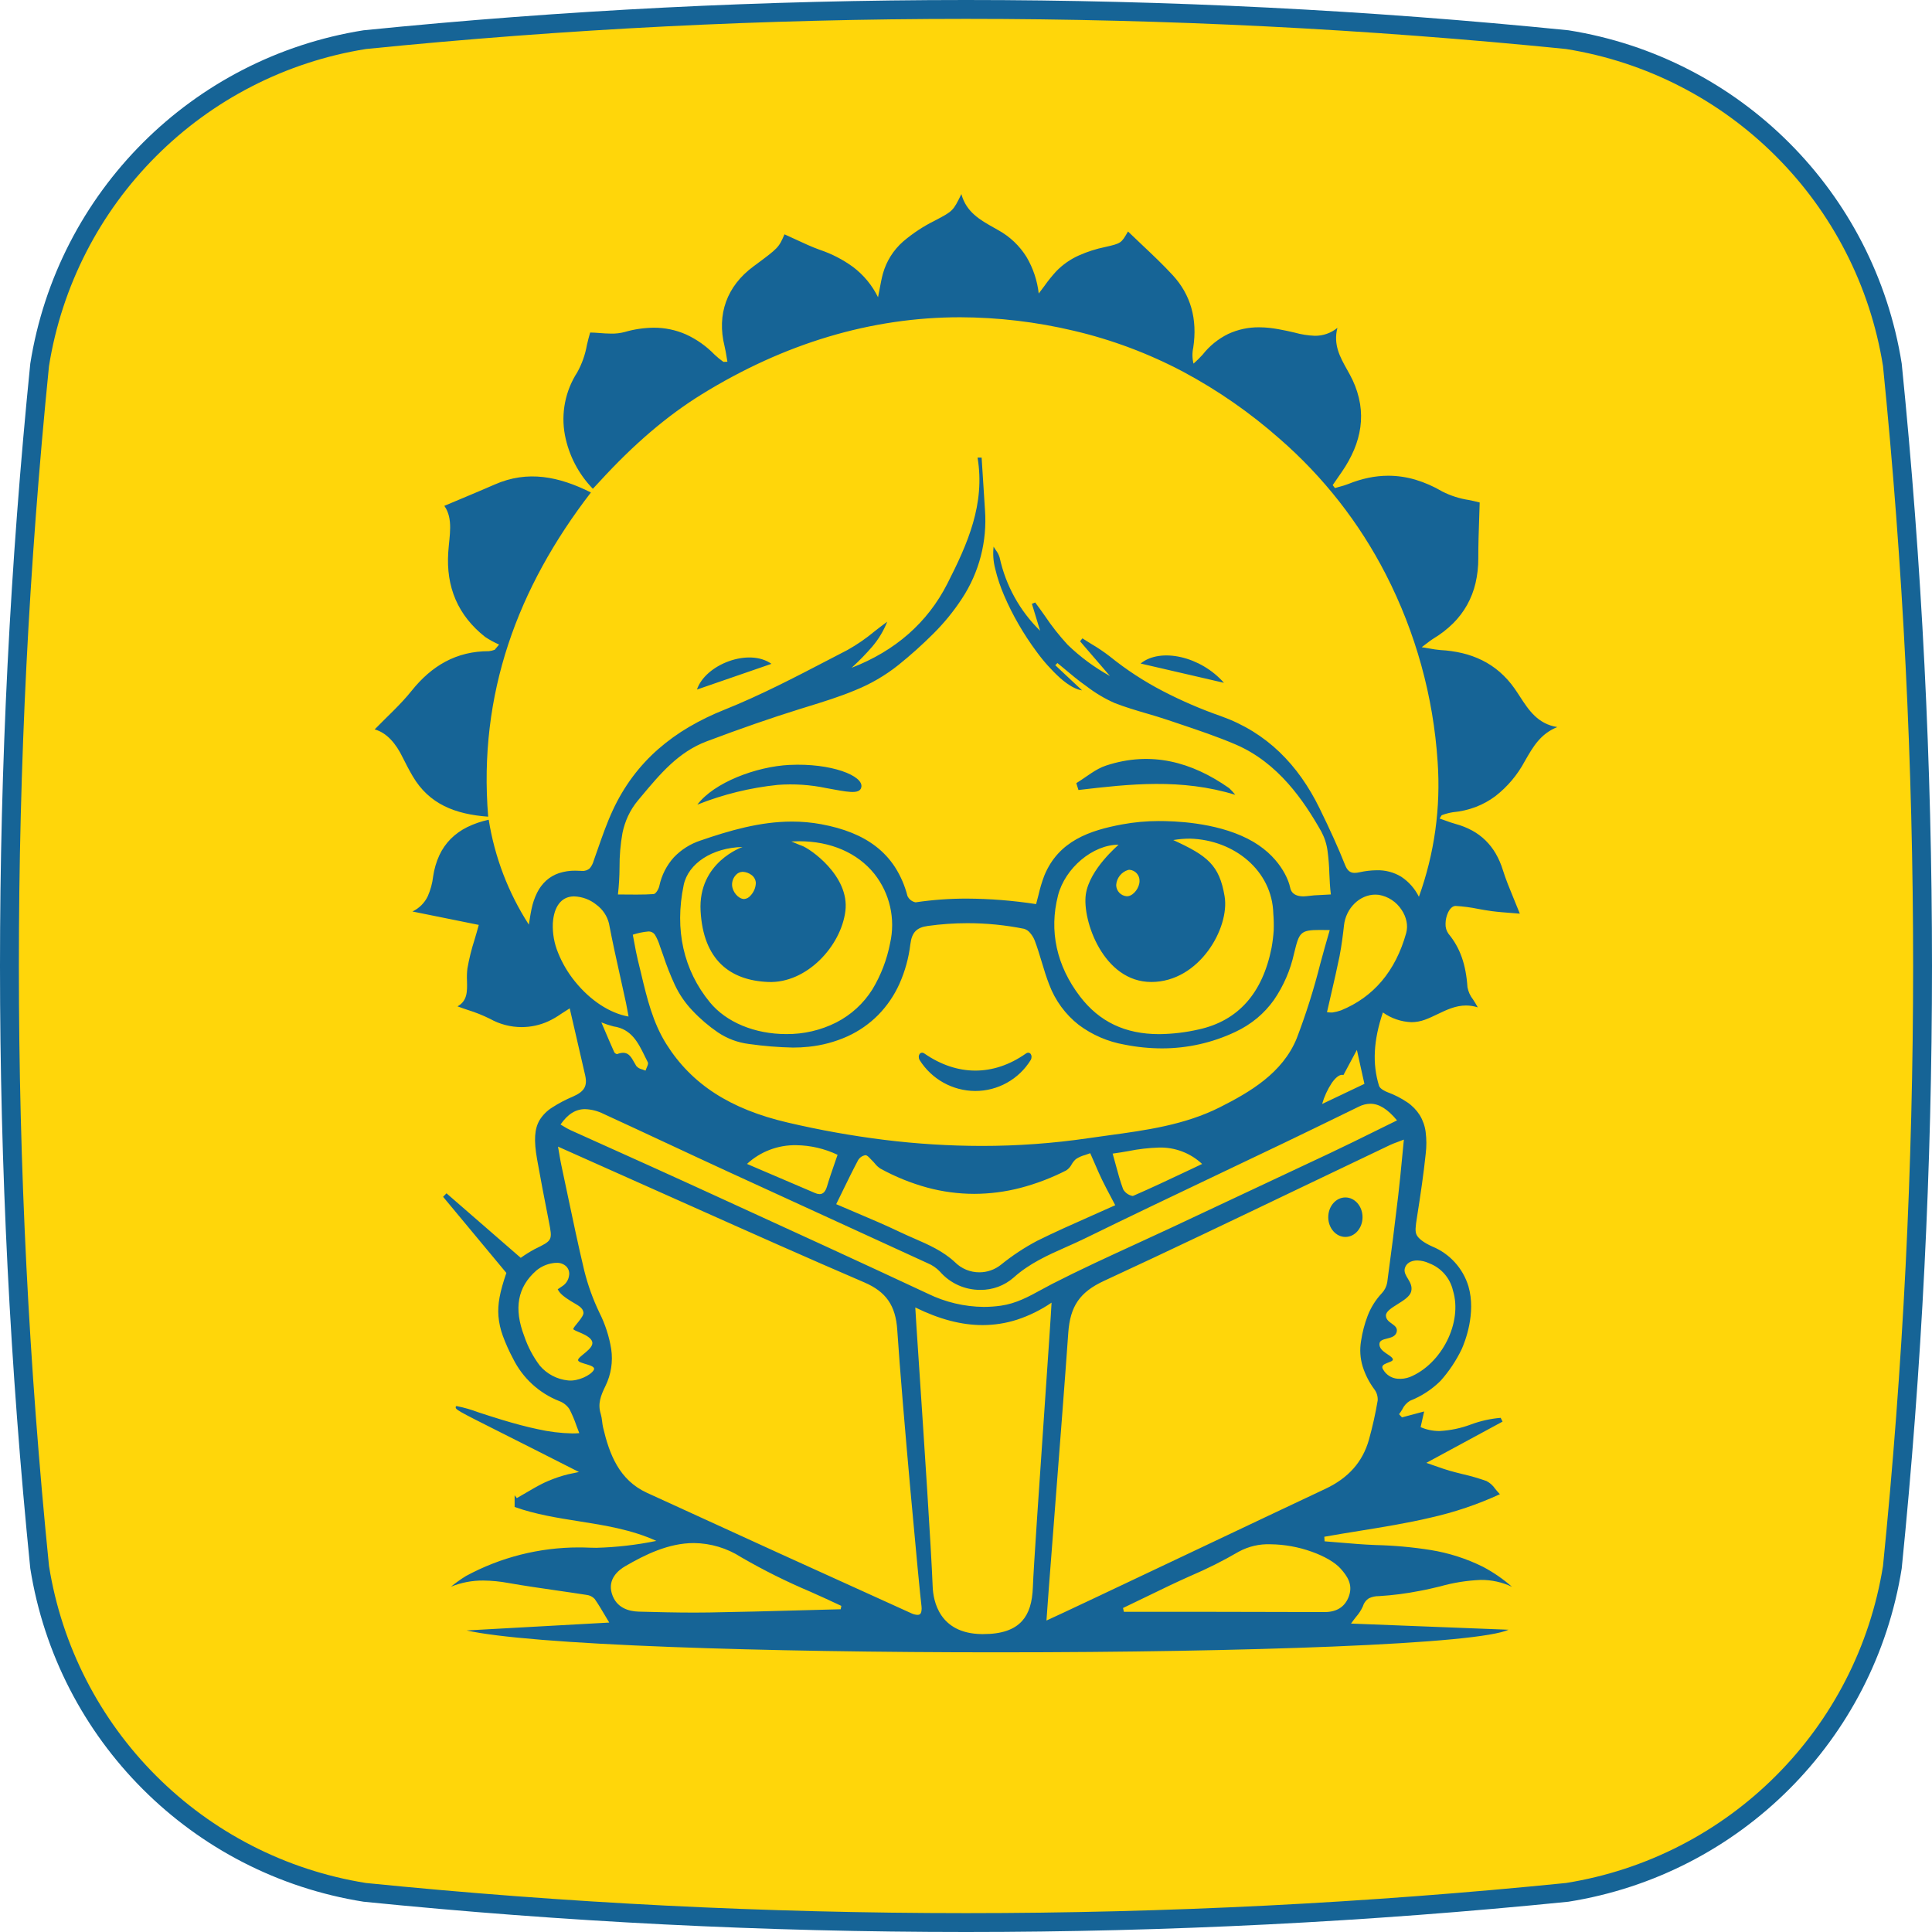
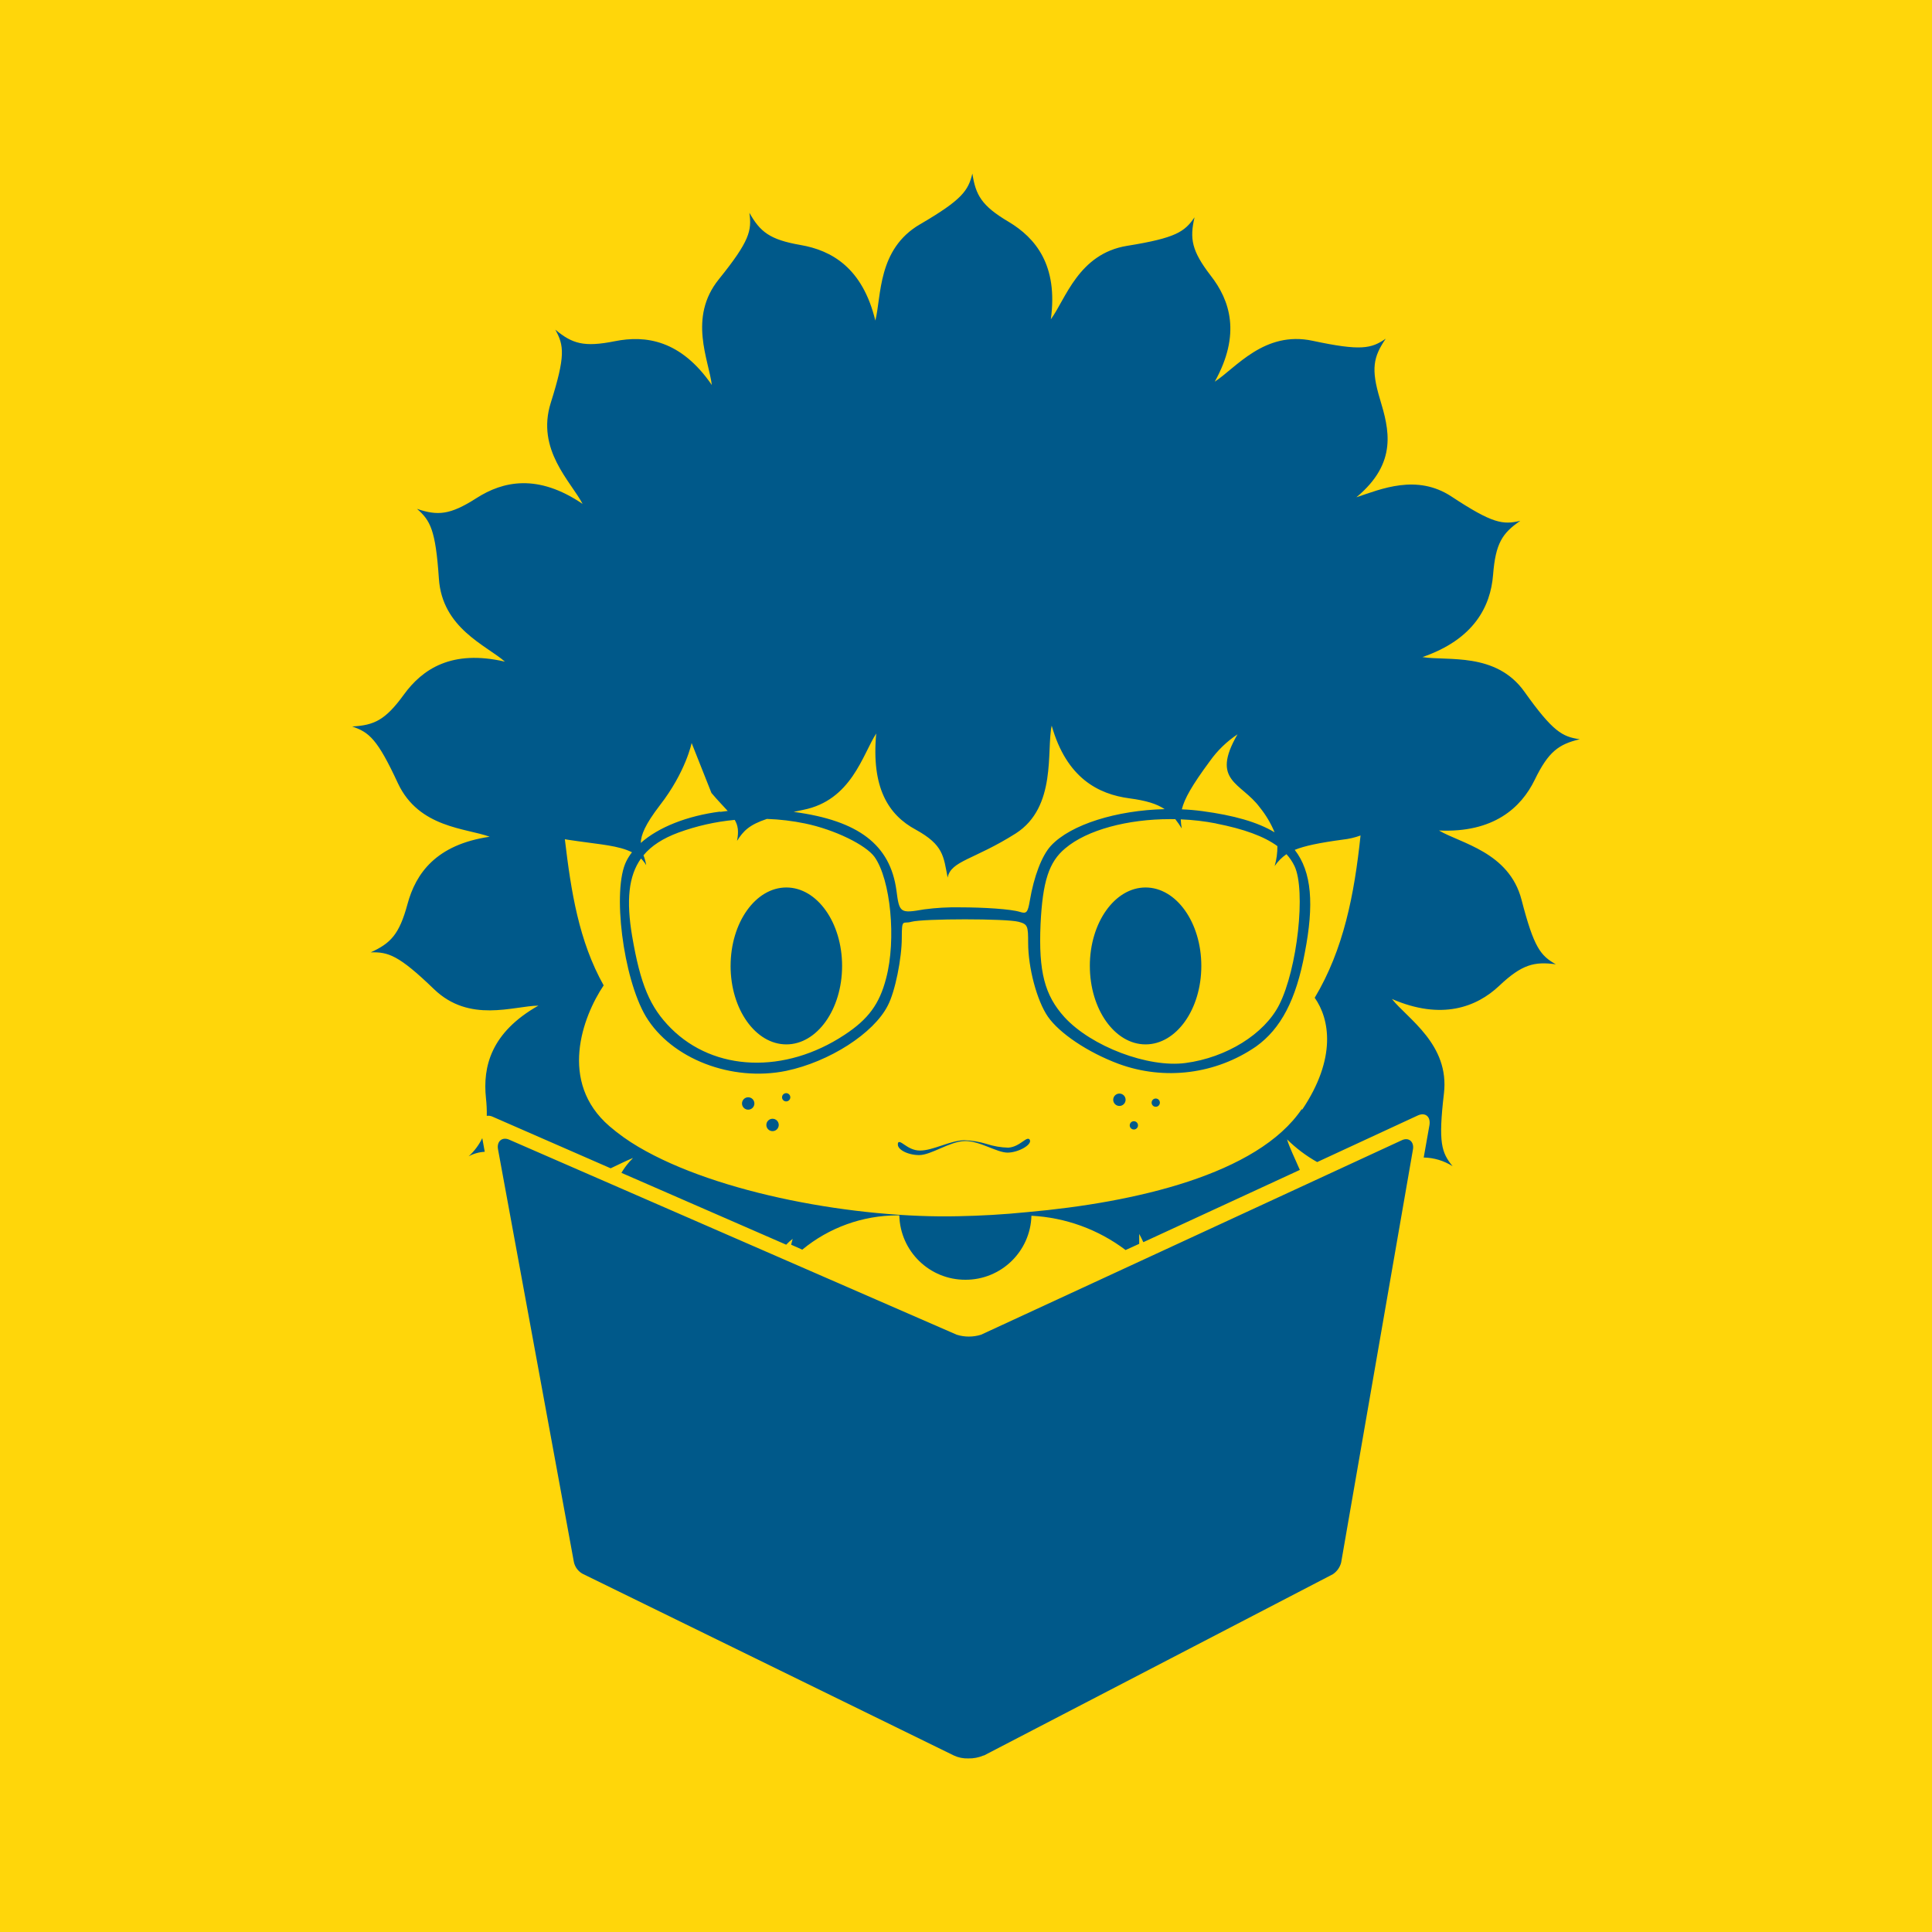
- <svg xmlns="http://www.w3.org/2000/svg" viewBox="0 0 512 512">
-   <path d="M 255.999 509.5 C 229.515 509.5 202.675 508.826 176.225 507.497 C 149.782 506.168 123.017 504.148 96.673 501.494 C 85.781 499.758 75.303 496.328 65.53 491.3 C 55.959 486.375 47.239 480.012 39.614 472.386 C 31.988 464.761 25.625 456.041 20.7 446.47 C 15.672 436.697 12.242 426.22 10.506 415.327 C 7.852 388.983 5.832 362.218 4.503 335.775 C 3.174 309.324 2.5 282.484 2.5 256 C 2.5 229.516 3.174 202.676 4.503 176.225 C 5.832 149.782 7.852 123.017 10.506 96.673 C 12.242 85.781 15.672 75.303 20.7 65.53 C 25.625 55.959 31.988 47.239 39.614 39.614 C 47.239 31.989 55.959 25.625 65.53 20.7 C 75.303 15.672 85.78 12.242 96.673 10.506 C 123.017 7.852 149.782 5.832 176.226 4.503 C 202.676 3.174 229.517 2.5 256.001 2.5 C 282.485 2.5 309.325 3.174 335.775 4.503 C 362.218 5.832 388.984 7.852 415.327 10.506 C 426.22 12.242 436.697 15.672 446.47 20.7 C 456.041 25.625 464.761 31.988 472.386 39.614 C 480.012 47.239 486.375 55.959 491.3 65.53 C 496.328 75.303 499.758 85.781 501.494 96.673 C 504.148 123.017 506.168 149.782 507.497 176.225 C 508.826 202.676 509.5 229.516 509.5 256 C 509.5 282.484 508.826 309.324 507.497 335.775 C 506.168 362.218 504.148 388.983 501.494 415.327 C 499.758 426.22 496.328 436.697 491.3 446.47 C 486.375 456.041 480.012 464.761 472.386 472.386 C 464.761 480.012 456.041 486.375 446.47 491.3 C 436.697 496.328 426.22 499.758 415.327 501.494 C 388.983 504.148 362.218 506.168 335.774 507.497 C 309.324 508.826 282.483 509.5 255.999 509.5 Z" fill="#ffd60a" />
-   <path d="M 255.999 507 C 282.442 507 309.24 506.327 335.649 505 C 362.027 503.674 388.726 501.66 415.005 499.013 C 425.61 497.316 435.81 493.973 445.326 489.077 C 454.667 484.271 463.176 478.06 470.618 470.618 C 478.06 463.176 484.271 454.667 489.077 445.326 C 493.973 435.81 497.316 425.61 499.014 415.005 C 501.66 388.726 503.674 362.027 505 335.649 C 506.327 309.24 507 282.442 507 256 C 507 229.558 506.327 202.76 505 176.351 C 503.674 149.973 501.66 123.274 499.013 96.995 C 497.316 86.39 493.973 76.19 489.077 66.674 C 484.271 57.333 478.06 48.824 470.618 41.382 C 463.176 33.94 454.667 27.729 445.326 22.923 C 435.81 18.027 425.61 14.684 415.005 12.986 C 388.726 10.34 362.027 8.326 335.65 7 C 309.241 5.673 282.443 5 256.001 5 C 229.558 5 202.76 5.673 176.351 7 C 149.973 8.326 123.274 10.34 96.995 12.987 C 86.39 14.684 76.19 18.027 66.674 22.923 C 57.333 27.729 48.824 33.94 41.382 41.382 C 33.94 48.824 27.729 57.333 22.923 66.674 C 18.027 76.19 14.684 86.39 12.986 96.995 C 10.34 123.274 8.326 149.973 7 176.351 C 5.673 202.76 5 229.558 5 256 C 5 282.443 5.673 309.241 7 335.65 C 8.326 362.027 10.34 388.726 12.987 415.005 C 14.684 425.61 18.027 435.81 22.923 445.326 C 27.729 454.667 33.94 463.176 41.382 470.618 C 48.824 478.061 57.333 484.271 66.674 489.077 C 76.19 493.973 86.39 497.316 96.995 499.014 C 123.274 501.66 149.973 503.674 176.35 505 C 202.759 506.327 229.557 507 255.999 507 M 255.999 512 C 202.715 512 149.433 509.325 96.351 503.974 C 50.891 496.761 15.239 461.109 8.026 415.649 C -2.675 309.486 -2.675 202.515 8.026 96.351 C 15.24 50.891 50.891 15.24 96.351 8.026 C 202.515 -2.675 309.486 -2.675 415.65 8.026 C 461.109 15.24 496.76 50.891 503.974 96.351 C 514.675 202.515 514.675 309.486 503.974 415.65 C 496.761 461.109 461.109 496.761 415.649 503.974 L 415.65 503.974 C 362.568 509.325 309.283 512 255.999 512 Z" stroke="none" fill="#166496" />
-   <path id="chytanka" d="M-803.964,1365.472c-27.267-1.03-46.046-2.545-54.307-4.38l37.793-2.093c-.432-.7-.847-1.406-1.248-2.085-.864-1.463-1.68-2.845-2.619-4.181a3.467,3.467,0,0,0-2.16-1.067c-2.669-.418-5.386-.81-8.013-1.189-4.154-.6-8.45-1.218-12.653-1.958a38.324,38.324,0,0,0-6.654-.656,22.223,22.223,0,0,0-8.606,1.636,36.933,36.933,0,0,1,4-2.847,62.829,62.829,0,0,1,14.474-5.646,62.824,62.824,0,0,1,15.4-1.917c.94,0,1.892.021,2.83.063.591.023,1.2.036,1.811.036A90.974,90.974,0,0,0-808,1337.359c-6.575-3-13.656-4.116-20.5-5.2-5.657-.893-11.5-1.815-17.056-3.792v-3.1l.58.753c.775-.438,1.553-.895,2.305-1.337,1.552-.913,3.156-1.855,4.788-2.663a36.239,36.239,0,0,1,5.174-1.96,25.039,25.039,0,0,1,2.6-.622c.5-.1,1.021-.207,1.6-.338-9.082-4.619-15.628-7.911-20.406-10.316-12.4-6.238-12.4-6.238-12.223-7.04l0-.009c.014-.064.094-.1.242-.1a35.726,35.726,0,0,1,5.734,1.647c1.842.6,3.928,1.282,6.212,1.974,3.589,1.088,6.689,1.9,9.476,2.489a45.9,45.9,0,0,0,9.2,1.132c.649,0,1.274-.024,1.857-.073-.285-.717-.541-1.409-.79-2.078l0-.01a31.282,31.282,0,0,0-1.826-4.285,5.514,5.514,0,0,0-2.713-2.134,23.059,23.059,0,0,1-12.214-11.227,47.972,47.972,0,0,1-2.735-6.094,20.123,20.123,0,0,1-1.148-5.182c-.241-3.148.347-6.359,2.1-11.451l-16.766-20.173.9-.927,19.673,17.1a36.275,36.275,0,0,1,3.64-2.28l.077-.037c4.724-2.3,4.724-2.3,3.733-7.354l-.016-.082c-1.289-6.522-2.243-11.56-3.094-16.333-.9-5.088-.706-8.117.687-10.458a10.425,10.425,0,0,1,3.253-3.263,35.6,35.6,0,0,1,5.594-2.946c3.011-1.327,3.847-2.805,3.193-5.653-.887-3.891-1.778-7.737-2.721-11.808l-.033-.143c-.432-1.866-.875-3.779-1.333-5.762-.864.532-1.611,1.024-2.27,1.458l0,0a21.6,21.6,0,0,1-3.406,1.979,16.964,16.964,0,0,1-7.076,1.534,17.117,17.117,0,0,1-8.317-2.161,39.885,39.885,0,0,0-5.995-2.4c-.882-.3-1.794-.607-2.672-.936,2.64-1.447,2.58-3.992,2.516-6.685a19.67,19.67,0,0,1,.11-3.348,56.519,56.519,0,0,1,1.892-7.636c.373-1.257.758-2.555,1.121-3.917l-17.58-3.553a8.581,8.581,0,0,0,4.046-4.007,18.19,18.19,0,0,0,1.441-5.293,20.5,20.5,0,0,1,1.645-5.611,15.387,15.387,0,0,1,3.01-4.33,16.652,16.652,0,0,1,4.364-3.115,24.62,24.62,0,0,1,5.707-1.963,72.239,72.239,0,0,0,3.863,14.451,72.187,72.187,0,0,0,6.764,13.342c.086-.5.162-.969.235-1.418v-.01c.157-.966.293-1.8.47-2.632a17.776,17.776,0,0,1,1.51-4.437,10.942,10.942,0,0,1,2.422-3.2,9.678,9.678,0,0,1,3.364-1.942,13.5,13.5,0,0,1,4.331-.653c.406,0,.827.014,1.254.042.172.012.339.018.5.018a2.678,2.678,0,0,0,2.112-.736,5.506,5.506,0,0,0,1-1.982c.341-.955.681-1.929,1.01-2.872l.012-.034c1.21-3.468,2.461-7.055,4.025-10.428a49.943,49.943,0,0,1,5.3-8.929,47.97,47.97,0,0,1,6.763-7.3,53.9,53.9,0,0,1,8.133-5.854,68.658,68.658,0,0,1,9.4-4.579c9.5-3.8,18.773-8.633,27.742-13.3l.086-.045c1.564-.814,3.181-1.657,4.772-2.479a46.9,46.9,0,0,0,7.125-4.9l.008-.006c1.094-.855,2.225-1.738,3.406-2.592a23.47,23.47,0,0,1-3.965,6.6,64.586,64.586,0,0,1-5.222,5.379l-.239.228c11.575-4.483,20.1-11.963,25.333-22.233,5.408-10.619,10.093-21.17,8.033-33.467h1.08c.27,4.258.568,8.928.887,13.88a37.653,37.653,0,0,1-6.146,23.556,57.633,57.633,0,0,1-7.564,9.255,115.355,115.355,0,0,1-9.263,8.3,45.972,45.972,0,0,1-11.5,6.688c-4.071,1.705-8.4,3.04-12.578,4.331l-1.879.581c-7.61,2.366-15.729,5.182-24.82,8.606-7.469,2.814-12.255,8.534-17.321,14.59l-.059.071-.753.9a18.994,18.994,0,0,0-2.731,4.281,20.7,20.7,0,0,0-1.453,4.44,49.714,49.714,0,0,0-.779,9.165,65.392,65.392,0,0,1-.424,7.134h.008c.872,0,1.725.008,2.552.015h.007c.817.007,1.589.014,2.365.014,1.846,0,3.248-.042,4.548-.136.541-.039,1.329-1.313,1.5-2.2a16.356,16.356,0,0,1,3.833-7.528,17.144,17.144,0,0,1,7.094-4.472c7.557-2.6,15.724-5.013,24.224-5.013a42.674,42.674,0,0,1,7.742.7c6.044,1.12,10.766,3.032,14.437,5.847a22.186,22.186,0,0,1,5.1,5.5,26.134,26.134,0,0,1,3.314,7.667,3.017,3.017,0,0,0,2.126,1.686.658.658,0,0,0,.094-.007,91.34,91.34,0,0,1,13.537-.98,124.167,124.167,0,0,1,18.337,1.46c.237-.842.448-1.68.652-2.49l0-.007a38.073,38.073,0,0,1,1.486-4.963c3.764-9.33,12.157-12.082,20.666-13.667a53.294,53.294,0,0,1,9.714-.887c3.826,0,14.809.261,23.51,4.663s10.98,11.3,11.294,12.942c.347,1.833,1.878,2.359,3.554,2.359a5.884,5.884,0,0,0,.787-.057,40.07,40.07,0,0,1,4.063-.325h.005c.745-.035,1.515-.072,2.386-.128-.235-1.8-.319-3.686-.4-5.512v-.006a57.682,57.682,0,0,0-.464-5.905,15.034,15.034,0,0,0-1.636-5.191c-4.658-8.238-11.459-18.316-22.793-23.153-4.859-2.075-9.967-3.791-14.906-5.451-.9-.3-1.909-.642-2.894-.976-1.9-.644-3.86-1.222-5.755-1.78l-.013,0c-2.809-.828-5.712-1.683-8.473-2.769a36.089,36.089,0,0,1-7.412-4.424l-.5-.356c-1.747-1.238-3.422-2.64-5.042-4l-.015-.012c-.706-.592-1.436-1.2-2.163-1.792l-.566.58,7.106,6.667c-1.641-.232-3.586-1.323-5.781-3.242a46.247,46.247,0,0,1-6.351-7.1,74.652,74.652,0,0,1-4.7-7.169,70.15,70.15,0,0,1-3.815-7.6,42.508,42.508,0,0,1-2.39-7.149,16.121,16.121,0,0,1-.42-5.827c.174.3.379.608.577.9a6.278,6.278,0,0,1,1.037,2.012,38.565,38.565,0,0,0,10.714,19.374l-2.174-7.14.874-.353c.871,1.155,1.723,2.359,2.547,3.524a63.474,63.474,0,0,0,6.059,7.69,53,53,0,0,0,11.207,8.273l-4.414-5.127-3.512-4.08.626-.773c.776.508,1.579,1,2.356,1.478l0,0a45.953,45.953,0,0,1,4.908,3.313,83.8,83.8,0,0,0,14.047,9.181,117.447,117.447,0,0,0,15.407,6.646,44.2,44.2,0,0,1,8.426,4.023,42.762,42.762,0,0,1,7.081,5.486,47.336,47.336,0,0,1,5.846,6.809,58.3,58.3,0,0,1,4.721,7.995c2.878,5.857,5.044,10.666,6.82,15.133.58,1.465,1.333,2.09,2.521,2.09a6.125,6.125,0,0,0,1.279-.163,21.963,21.963,0,0,1,4.584-.535,11.858,11.858,0,0,1,6.536,1.744,13.62,13.62,0,0,1,4.64,5.283,87.492,87.492,0,0,0,4.349-17.614,87.513,87.513,0,0,0,.617-18.132,127.029,127.029,0,0,0-13.741-49.714,120.418,120.418,0,0,0-28.16-35.933,134.036,134.036,0,0,0-25.482-17.712,121.165,121.165,0,0,0-29.091-10.907,132.287,132.287,0,0,0-30.056-3.566c-23.534,0-46.605,6.888-68.571,20.472-9.136,5.653-17.963,13.2-26.987,23.067-.389.442-.8.868-1.19,1.278l0,0c-.187.2-.4.417-.605.637a28.038,28.038,0,0,1-7.4-14.241,22.842,22.842,0,0,1,3.269-16.612,23.237,23.237,0,0,0,2.557-7.225c.263-1.113.534-2.264.863-3.329.759,0,1.6.064,2.49.132,1.01.077,2.051.156,3.115.156a12.951,12.951,0,0,0,3.556-.428,28.407,28.407,0,0,1,7.673-1.138,21.016,21.016,0,0,1,8.53,1.763,25.1,25.1,0,0,1,7.61,5.375,21.481,21.481,0,0,0,2.287,1.88.326.326,0,0,0,.2.044c.066,0,.146-.006.247-.015h0c.16-.013.38-.03.667-.03-.082-.454-.156-.9-.228-1.34l0-.013c-.158-.964-.308-1.873-.53-2.774-2.1-8.436.614-15.938,7.653-21.127,6.667-4.933,6.667-4.933,8.234-8.507,1.008.446,2.02.916,3,1.371,2.059.958,4.189,1.948,6.335,2.722a32.433,32.433,0,0,1,8.852,4.57,22.368,22.368,0,0,1,6.6,8.01c.169-.828.31-1.582.447-2.312.273-1.453.508-2.706.846-3.942A17.657,17.657,0,0,1-742.59,993a40.9,40.9,0,0,1,8.412-5.537l.338-.179c4.412-2.341,4.5-2.385,6.682-6.847,1.288,4.795,5.02,6.888,8.629,8.912.4.222.806.452,1.2.681a20.36,20.36,0,0,1,7.43,7.07,24.38,24.38,0,0,1,3.236,9.69c.509-.65,1-1.32,1.481-1.968a39.093,39.093,0,0,1,3.185-3.952,19.342,19.342,0,0,1,5.978-4.173,33.949,33.949,0,0,1,6.968-2.234c4.228-.958,4.261-1.015,6-4.03l.049-.083c1.215,1.18,2.477,2.372,3.7,3.524l0,0c2.738,2.583,5.568,5.255,8.164,8.072,4.753,5.161,6.578,11.616,5.426,19.186a9.212,9.212,0,0,0,.073,4.24,29.129,29.129,0,0,0,2.414-2.38,19.516,19.516,0,0,1,6.759-5.48,18.992,18.992,0,0,1,8.237-1.769,25.191,25.191,0,0,1,2.7.15c1.57.17,3.176.494,4.592.78.69.14,1.39.307,2.068.468a23.439,23.439,0,0,0,5.365.851,9.273,9.273,0,0,0,6-2.107c-1.153,4.442.713,7.777,2.518,11,.52.931,1.059,1.892,1.515,2.865a23.9,23.9,0,0,1,1.978,6.34,21,21,0,0,1,.062,6.144,23.9,23.9,0,0,1-1.659,5.956,32.711,32.711,0,0,1-3.186,5.774c-.526.774-1.077,1.568-1.564,2.269l-.031.044c-.291.419-.592.853-.886,1.28l.593.787c.372-.112.754-.217,1.122-.319l.016,0a21.72,21.72,0,0,0,2.429-.77,31.083,31.083,0,0,1,5.345-1.635,26.046,26.046,0,0,1,5.229-.542,25.519,25.519,0,0,1,7.189,1.051,32.142,32.142,0,0,1,7.111,3.125,23.345,23.345,0,0,0,7.054,2.26c1.018.21,1.979.408,2.866.653-.037,1.414-.087,2.854-.139,4.378v0c-.117,3.382-.237,6.88-.228,10.405a28.491,28.491,0,0,1-.735,6.6,22.505,22.505,0,0,1-2.217,5.744,22.223,22.223,0,0,1-3.719,4.9,27.63,27.63,0,0,1-5.241,4.053,17.505,17.505,0,0,0-1.617,1.161l0,0h0c-.409.314-.871.671-1.467,1.111.788.124,1.465.242,2.062.347l.01,0a28.433,28.433,0,0,0,2.882.411,32.609,32.609,0,0,1,5.8.819,24.919,24.919,0,0,1,5.251,1.883,22.176,22.176,0,0,1,4.633,3.073,24.219,24.219,0,0,1,3.952,4.393c.494.7.974,1.442,1.438,2.155,2.318,3.569,4.716,7.258,9.9,8.085-4.458,1.8-6.416,5.213-8.49,8.832l-.176.308a28.967,28.967,0,0,1-7.752,9.177,21.5,21.5,0,0,1-5.137,2.84,23.3,23.3,0,0,1-6.144,1.416,14.8,14.8,0,0,0-2.873.767c-.095.029-.164.148-.289.365-.08.139-.18.312-.325.528.488.168.965.342,1.428.509.965.351,1.875.682,2.819.937a20.057,20.057,0,0,1,4.388,1.745,16.22,16.22,0,0,1,3.53,2.609,16.544,16.544,0,0,1,2.7,3.479,21.042,21.042,0,0,1,1.891,4.354c.776,2.49,1.794,4.958,2.872,7.569.527,1.277,1.072,2.6,1.628,4.01-.756-.064-1.539-.123-2.23-.175-1.721-.129-3.5-.262-5.223-.492-1.186-.153-2.386-.372-3.546-.582a41.7,41.7,0,0,0-5.987-.791h-.041c-.743,0-1.472.642-2,1.763a7.246,7.246,0,0,0-.656,2.95,4.216,4.216,0,0,0,.791,2.675c3.062,3.714,4.611,8.078,5.02,14.153a7.4,7.4,0,0,0,1.483,3.254c.392.611.836,1.305,1.25,2.08a10.254,10.254,0,0,0-3.123-.493c-2.762,0-5.185,1.165-7.528,2.291-1.087.522-2.21,1.063-3.349,1.476a10.46,10.46,0,0,1-3.608.652,13.929,13.929,0,0,1-7.539-2.579c-2.5,7.415-2.826,13.59-1.027,19.433.266.867,1.807,1.531,2.274,1.713a24.382,24.382,0,0,1,5.208,2.663,11.709,11.709,0,0,1,3.3,3.384,11.431,11.431,0,0,1,1.572,4.443,23.158,23.158,0,0,1,.018,5.843c-.555,5.3-1.323,10.539-2.306,16.767-.39,2.471-.57,3.8-.079,4.744.479.916,1.821,2.023,4.184,3.064a16.615,16.615,0,0,1,9.527,10.522c2.077,7.153-.925,14.717-1.778,16.637a36.107,36.107,0,0,1-5.613,8.416,23.911,23.911,0,0,1-8.088,5.276,5.252,5.252,0,0,0-2.056,2.288,14.685,14.685,0,0,1-.851,1.279l.773.84,5.873-1.567c-.175.789-.337,1.5-.479,2.131l-.005.024c-.16.7-.31,1.369-.449,2a12.453,12.453,0,0,0,5.025,1.03,27.9,27.9,0,0,0,8.35-1.754,29.592,29.592,0,0,1,7.838-1.743l.5,1-20.2,10.933c.872.3,1.631.564,2.365.823,1.378.486,2.565.9,3.768,1.25,1.161.332,2.356.629,3.512.917a57.287,57.287,0,0,1,6.294,1.823,6.328,6.328,0,0,1,2.32,2.081c.385.466.783.946,1.241,1.412a92.312,92.312,0,0,1-18.33,6.2c-6.215,1.467-12.6,2.5-18.785,3.5h-.005c-3.09.5-6.286,1.015-9.413,1.578.031.352.052.736.067,1.207,1.38.1,2.782.223,4.139.339l.028,0c3.053.26,6.21.53,9.326.645a109.608,109.608,0,0,1,14.576,1.315,48.582,48.582,0,0,1,13.917,4.458,39.929,39.929,0,0,1,7.68,5.294,18.957,18.957,0,0,0-8.3-1.819,46.469,46.469,0,0,0-10.741,1.714c-1.753.422-3.566.859-5.354,1.179a81,81,0,0,1-10.853,1.4,6.013,6.013,0,0,0-2.629.553,3.725,3.725,0,0,0-1.618,2.113,11.239,11.239,0,0,1-1.819,2.822c-.41.524-.874,1.116-1.341,1.785l41.753,1.633c-3.963,1.838-20.1,3.381-46.678,4.464-24.079.981-55.437,1.521-88.3,1.521C-748.691,1366.9-779.536,1366.395-803.964,1365.472Zm65.621-74.023c1.261,18.947,3.166,47.579,3.581,58.09.154,3.708,1.724,12.35,12.964,12.515.153,0,.307,0,.456,0,4.833,0,8.206-1.151,10.312-3.52,1.78-2,2.676-4.861,2.821-9,.172-4.886,1.714-27.348,3.074-47.166v-.006c.94-13.688,1.751-25.51,1.875-28.142a36.452,36.452,0,0,1-9.152,4.517,29.93,29.93,0,0,1-9.123,1.43c-5.6,0-11.432-1.528-17.838-4.673C-739.372,1276-738.941,1282.477-738.344,1291.449Zm126.745-59.791c-.815.3-1.4.521-1.96.787-8.187,3.892-16.495,7.871-24.529,11.721-16.768,8.034-34.106,16.339-51.264,24.279-6.414,2.967-8.983,6.7-9.48,13.767-.821,11.69-2.432,32.454-3.727,49.139l0,.038c-1.089,14.031-1.949,25.114-2.054,27.073,2.891-1.281,20.143-9.454,38.407-18.107,13.265-6.285,26.981-12.784,35.524-16.8,6.084-2.86,9.853-7.109,11.52-12.987a103.11,103.11,0,0,0,2.327-10.413,4.429,4.429,0,0,0-.874-2.953,20.528,20.528,0,0,1-3.1-6.045,14.7,14.7,0,0,1-.437-6.755,32.011,32.011,0,0,1,1.766-6.738,18.394,18.394,0,0,1,3.727-5.928,5.522,5.522,0,0,0,1.44-2.847c1.045-7.66,2.03-15.432,2.926-23.1.376-3.2.688-6.453,1.018-9.893.15-1.565.3-3.181.475-4.887C-610.575,1231.277-611.119,1231.479-611.6,1231.658Zm-222.079,3.392,0,.019c.189,1.1.326,1.9.5,2.7.556,2.592,1.1,5.206,1.636,7.733v.007c1.4,6.64,2.839,13.507,4.449,20.26a58.637,58.637,0,0,0,4,11.093,33.3,33.3,0,0,1,3.13,9.625,16.692,16.692,0,0,1-1.53,9.835c-1.224,2.512-2.092,4.651-1.24,7.387a11.525,11.525,0,0,1,.371,2.013,14.994,14.994,0,0,0,.256,1.594c1.642,6.967,4.185,13.884,11.607,17.293,23.284,10.687,46.914,21.453,70.233,32a4.073,4.073,0,0,0,1.48.351,1.064,1.064,0,0,0,.627-.158c.414-.3.535-1.261.44-2.053-.549-4.187-5.084-52.767-6.433-73.293-.427-6.471-2.959-10.123-8.74-12.607-15.284-6.56-30.726-13.462-45.659-20.135l-.023-.01c-5.485-2.452-11.156-4.986-16.738-7.467-3.137-1.4-6.251-2.788-9.548-4.26l-.588-.263-8.611-3.844C-833.907,1233.72-833.785,1234.426-833.678,1235.049Zm35.625,102.88c-6.726,0-12.961,3.095-18.172,6.122-1.816,1.051-4.7,3.382-3.586,7.193,1.138,3.893,4.536,4.792,7.186,4.86,4.783.124,9.729.252,14.61.252,1.379,0,2.727-.011,4-.031,8.115-.13,16.352-.354,24.319-.572,3.271-.09,6.979-.191,10.554-.281l.167-.893c-2.735-1.306-5.555-2.567-8.282-3.787l0,0a162.384,162.384,0,0,1-18.247-9.1,23.628,23.628,0,0,0-12.546-3.763h0Zm152.811.322a16.266,16.266,0,0,0-8.429,1.974,114.118,114.118,0,0,1-12.76,6.406l-.008,0c-1.789.807-3.639,1.641-5.433,2.5l-12.453,6.007c.034.161.071.322.107.477v.005c.037.161.079.344.119.531h22.913c5.339,0,10.766.017,16.016.034h.008c4.658.015,9.475.03,14.255.033,3.294,0,5.47-1.433,6.467-4.26,1.1-3.131-.56-5.379-2.207-7.24-1.465-1.65-4.271-3.293-7.7-4.508a33.542,33.542,0,0,0-10.9-1.959h0Zm-190.186-74.5a8.975,8.975,0,0,0-4.273,1.871l-.144.125c-4.935,4.341-5.971,10.011-3.167,17.333a27.878,27.878,0,0,0,4.122,7.823,11.3,11.3,0,0,0,7.542,3.937c2.568.266,5.951-1.353,6.773-2.777s-4.123-1.6-4.165-2.608,4.3-2.993,3.744-4.88-4.953-2.821-5.006-3.365,2.828-3.2,2.692-4.344c-.178-1.5-1.775-2.049-3.39-3.084-1.391-.892-2.829-1.813-3.439-3.122.086-.054.185-.113.29-.177.289-.175.791-.532,1.113-.758a3.946,3.946,0,0,0,1.6-2.65,2.734,2.734,0,0,0-.756-2.481,3.49,3.49,0,0,0-2.6-.923A5.508,5.508,0,0,0-835.428,1263.75Zm225.782,1.388c-.529,2.066,2.356,3.534,1.683,6.142s-6.73,4.2-6.688,6.371,3.491,2.253,2.818,4.441-4.565,1.142-4.543,3.155,3.07,2.776,3.533,3.87-3.828.968-2.524,2.861a4.806,4.806,0,0,0,3.786,2.4,7.33,7.33,0,0,0,3.276-.451c8.388-3.429,14.039-14.429,11.408-22.963a10.164,10.164,0,0,0-6.27-7.171,7.728,7.728,0,0,0-3.17-.76C-608.043,1263.031-609.306,1263.81-609.646,1265.138Zm-217.216-42.205c-2.525,0-4.6,1.3-6.53,4.086h.021c.275.158.547.323.809.483a17,17,0,0,0,1.738.964c3.923,1.776,7.874,3.554,11.7,5.274l.009,0c6.613,2.977,13.451,6.055,20.155,9.122l9.057,4.147.623.285.029.014c17.459,7.991,35.512,16.255,53.183,24.521a34.509,34.509,0,0,0,14.826,3.517,32.8,32.8,0,0,0,4.554-.324c4.041-.575,7.318-2.369,10.787-4.269.92-.5,1.872-1.025,2.833-1.518,7.255-3.711,14.794-7.172,22.085-10.518,3.1-1.424,6.312-2.9,9.468-4.375,13.826-6.483,28.022-13.151,42.194-19.82,4.085-1.929,8.216-3.97,12.211-5.944l.044-.022c1.753-.866,3.566-1.762,5.358-2.64-2.51-3.008-4.756-4.409-7.068-4.409a6.975,6.975,0,0,0-3.1.789l-4.028,1.962c-5.151,2.51-10.478,5.107-15.746,7.631-5.7,2.731-11.452,5.469-17.016,8.119-11.758,5.6-23.917,11.385-35.81,17.215-1.617.791-3.287,1.531-4.9,2.248-4.784,2.122-9.732,4.317-13.919,8.085a13.154,13.154,0,0,1-8.839,3.279,14.106,14.106,0,0,1-10.721-4.853,9.456,9.456,0,0,0-3.247-2.22c-8.851-4.076-17.806-8.174-26.465-12.137l-.121-.055c-8.553-3.914-17.4-7.962-26.081-11.961-5.548-2.548-11.172-5.173-16.612-7.713l-.008,0-.026-.013c-5.434-2.536-11.053-5.159-16.594-7.7a11.844,11.844,0,0,0-4.849-1.246h0Zm74.25,12.213a2.738,2.738,0,0,0-1.927,1.333c-1.43,2.7-2.744,5.392-4.136,8.243l0,.01c-.538,1.1-1.095,2.245-1.66,3.388,1.661.721,3.44,1.475,5.011,2.14,3.959,1.677,8.053,3.412,12.043,5.321,1.191.571,2.423,1.108,3.615,1.627l.011.005c3.745,1.632,7.618,3.319,10.807,6.3a9.1,9.1,0,0,0,6.459,2.666,9.124,9.124,0,0,0,2.978-.5,9.114,9.114,0,0,0,2.729-1.5,59.155,59.155,0,0,1,9.627-6.36c4.678-2.32,9.351-4.389,14.3-6.579,2.078-.92,4.226-1.87,6.368-2.84-.414-.8-.822-1.568-1.216-2.313l-.01-.019c-.789-1.491-1.535-2.9-2.234-4.335-.644-1.321-1.246-2.709-1.881-4.177l0-.007c-.407-.939-.827-1.911-1.289-2.936-.473.185-.928.334-1.367.479a8.169,8.169,0,0,0-2.426,1.081,5.445,5.445,0,0,0-1.124,1.4,4.291,4.291,0,0,1-1.417,1.589,60.272,60.272,0,0,1-12.213,4.658,49.277,49.277,0,0,1-12.2,1.567,48.042,48.042,0,0,1-12.439-1.66,56.88,56.88,0,0,1-12.4-5.026,5.941,5.941,0,0,1-1.507-1.382c-.25-.286-.507-.581-.779-.838-.138-.129-.276-.276-.422-.433-.416-.444-.847-.9-1.249-.9Zm77.818-2.03a48.227,48.227,0,0,0-8.129.944c-1.361.237-2.767.481-4.149.659.278.974.54,1.943.793,2.879l0,.008c.624,2.306,1.211,4.483,2,6.594a3.685,3.685,0,0,0,2.47,1.741.493.493,0,0,0,.2-.035c4.737-2.057,9.347-4.235,14.228-6.541l0,0c1.233-.583,2.63-1.243,4.021-1.9a16.105,16.105,0,0,0-11.434-4.35h0Zm-109.178,4.337,4,1.718.32.137.007,0c4.714,2.024,9.166,3.937,13.727,5.869a3.064,3.064,0,0,0,1.177.279c.923,0,1.549-.646,1.97-2.033.616-2.089,1.342-4.175,2.109-6.384.214-.615.457-1.313.691-2a26.18,26.18,0,0,0-10.962-2.549A18.727,18.727,0,0,0-783.972,1237.452Zm-30.266-60.74c.145.733.284,1.485.418,2.213v.006c.272,1.477.553,3,.915,4.488.318,1.263.627,2.552.924,3.8l0,.014c1.5,6.279,3.048,12.77,6.639,18.467,6.695,10.631,16.907,17.237,32.14,20.787a244.311,244.311,0,0,0,25.628,4.589,212.526,212.526,0,0,0,25.8,1.609,194.61,194.61,0,0,0,28.307-2.057c1.778-.262,3.589-.509,5.342-.749,9.9-1.352,20.136-2.749,29.459-7.438,7.888-3.987,16.618-9.017,20.386-18.293a175.25,175.25,0,0,0,6.229-19.73c.8-2.93,1.625-5.957,2.512-8.937h-.069c-.964-.016-1.8-.029-2.542-.029-2.594,0-3.987.155-4.888,1.037-.868.849-1.249,2.289-1.961,5.206a35.138,35.138,0,0,1-5.33,12.3,25.732,25.732,0,0,1-4.43,4.8,26.826,26.826,0,0,1-5.86,3.7,45.275,45.275,0,0,1-19.4,4.338,51.085,51.085,0,0,1-9.929-1,28.435,28.435,0,0,1-12.1-5.22,24.53,24.53,0,0,1-7.833-10.68c-.774-1.972-1.4-4.041-2-6.042-.562-1.867-1.142-3.794-1.842-5.638a6.91,6.91,0,0,0-1.159-1.936,3.264,3.264,0,0,0-1.654-1.171,76.271,76.271,0,0,0-14.989-1.492,76.318,76.318,0,0,0-10.524.732c-2.987.405-4.243,1.72-4.634,4.846a36.32,36.32,0,0,1-2.908,10.527,28.486,28.486,0,0,1-5.624,8.229,27.442,27.442,0,0,1-8.1,5.644,33.309,33.309,0,0,1-10.33,2.772,38.31,38.31,0,0,1-4.171.213,96.388,96.388,0,0,1-11.514-.935l-.2-.025a18.889,18.889,0,0,1-8.16-3.067,40.834,40.834,0,0,1-6.72-5.747,25.564,25.564,0,0,1-4.724-6.911,73.968,73.968,0,0,1-3.034-7.707c-.283-.805-.574-1.637-.874-2.463a13.229,13.229,0,0,0-1.316-3.014,1.994,1.994,0,0,0-1.8-.89h0A18.176,18.176,0,0,0-814.238,1176.712Zm187.958,37.129c-.775,0-1.732.755-2.7,2.127a20.084,20.084,0,0,0-2.576,5.6l11.207-5.333q-.284-1.269-.55-2.45l0-.011c-.469-2.089-.913-4.061-1.448-6.538l-3.567,6.666A1.062,1.062,0,0,0-626.28,1213.841Zm-187.592-3.308c.185.33.375.672.581.992a2.9,2.9,0,0,0,1.574.889,8.206,8.206,0,0,1,.846.318,7.045,7.045,0,0,1,.3-.757c.244-.551.495-1.12.318-1.456-.292-.555-.577-1.136-.852-1.7l0-.009c-1.718-3.5-3.495-7.113-8.238-7.8a23.942,23.942,0,0,1-3.226-1.066l.583,1.364.006.015c1.025,2.4,1.91,4.473,2.831,6.534a1.136,1.136,0,0,0,.737.5.169.169,0,0,0,.063-.011,4.282,4.282,0,0,1,1.555-.347C-815.285,1208.005-814.6,1209.233-813.873,1210.533Zm112.315-44.195c-2.4,9.351-.387,18.591,5.82,26.721,5.137,6.729,12,10,20.993,10a49.164,49.164,0,0,0,10.46-1.24c10.448-2.285,16.953-9.582,19.333-21.687a41.491,41.491,0,0,0,.563-4.621v-.017a38.812,38.812,0,0,0-.11-4.422c-.3-11.3-10.313-19.5-22.088-19.824a26.424,26.424,0,0,0-4.426.377c9.055,4.147,12.226,6.606,13.612,14.924s-6.653,22.663-19.409,22.688-18.355-16.4-17.376-23.2,8.793-13.184,8.682-13.184C-692.328,1152.854-699.681,1159.03-701.558,1166.338Zm-99.2-2.76c-2.454,11.786-.05,22.524,6.953,31.054,4.321,5.266,11.879,8.41,20.218,8.41a28.789,28.789,0,0,0,13.269-3.077,24.434,24.434,0,0,0,9.589-8.791,37.449,37.449,0,0,0,4.665-12.156,21.8,21.8,0,0,0-4.162-18.443c-4.483-5.57-11.563-8.637-19.936-8.637-.684,0-1.385.02-2.083.06h.02c.6.244,1.057.437,1.423.592h0c.559.237.928.393,1.3.514,2.14.71,12.766,7.989,11.6,17.333s-10.3,19.2-20.426,18.8-17.224-5.822-17.944-18.8,11.12-16.973,11.12-16.973C-793.138,1153.64-799.556,1157.8-800.759,1163.578Zm-29.227,2.98c-3.189.087-5.174,2.687-5.447,7.134a18.511,18.511,0,0,0,1.409,7.844,29.336,29.336,0,0,0,4.477,7.587c4.051,5.015,9.22,8.4,14.181,9.276-.066-.366-.13-.723-.191-1.069v-.006c-.154-.87-.3-1.691-.475-2.505-.465-2.151-.951-4.332-1.42-6.44l0-.008c-1.064-4.781-2.164-9.724-3.1-14.645a8.741,8.741,0,0,0-3.288-4.93,9.858,9.858,0,0,0-5.938-2.24C-829.852,1166.555-829.919,1166.557-829.985,1166.558Zm204.22,7.693c-.253,2.265-.616,5.245-1.187,8.207-.69,3.37-1.454,6.675-2.262,10.175v0l-.006.025c-.344,1.489-.7,3.029-1.051,4.581a7.764,7.764,0,0,0,1.155.086c.1,0,.2,0,.3-.006a11.684,11.684,0,0,0,2.246-.553c8.646-3.526,14.457-10.406,17.273-20.447a6.666,6.666,0,0,0,.086-3.193,8.525,8.525,0,0,0-1.272-2.98,8.987,8.987,0,0,0-6.073-4.007,7.311,7.311,0,0,0-.892-.055h0C-621.61,1166.09-625.265,1169.675-625.765,1174.252Zm-161.148-13.379a3.705,3.705,0,0,0-1.018,2.666c.074,1.808,1.632,3.647,3.146,3.713h.059a2.44,2.44,0,0,0,1.654-.874,5.117,5.117,0,0,0,1.441-3.4,2.784,2.784,0,0,0-1.178-2.117,4.157,4.157,0,0,0-2.269-.816l-.085,0A2.465,2.465,0,0,0-786.913,1160.873Zm103.968-1.335a4.5,4.5,0,0,0-3.193,4,3.023,3.023,0,0,0,2.826,2.984,2.148,2.148,0,0,0,.368-.031c1.511-.261,2.993-2.253,2.993-4.022a2.884,2.884,0,0,0-2.625-2.963A2.179,2.179,0,0,0-682.945,1159.538Zm53.01,92.032c0-2.89,2.034-5.233,4.542-5.233s4.542,2.343,4.542,5.233-2.034,5.233-4.542,5.233S-629.935,1254.46-629.935,1251.57Zm-108.3-41.661c-.64-1.174.213-2.455,1.28-1.708,8.644,5.976,18.247,6.083,26.891,0,1.067-.747,1.921.533,1.28,1.708a17.24,17.24,0,0,1-14.726,8.216A17.479,17.479,0,0,1-738.234,1209.908Zm-134.331-75.2c-.953-1.627-1.839-3.333-2.666-4.993-1.767-3.667-4.22-6.547-7.414-7.413,3.334-3.427,6.86-6.567,9.767-10.206,5.333-6.667,11.873-10.54,20.527-10.527a6.494,6.494,0,0,0,1.513-.366c.387-.467.78-.927,1.167-1.387a24.923,24.923,0,0,1-3.673-2c-7.267-5.72-10.414-13.273-9.8-22.46.293-4.386,1.394-8.86-1.04-12.3,4.433-1.88,8.9-3.707,13.333-5.647,8.78-3.866,17.067-2.12,25.513,2.1-19.493,25.3-29.873,53.447-27.226,85.92C-861.285,1144.792-868.205,1142.132-872.565,1134.705Zm99.884-2.995c10.958-.539,19.7,2.884,19,5.922-.425,2.065-4.124,1.143-9.269.223a45.878,45.878,0,0,0-12.851-.857,79.643,79.643,0,0,0-21.333,5.241C-792.691,1136.366-781.545,1132.146-772.681,1131.71Zm76.55,6.655-.574-1.826c2.627-1.594,5.074-3.753,7.913-4.667,11.873-3.9,22.667-.993,32.607,6a16.266,16.266,0,0,1,1.613,1.76C-668.879,1135.252-682.5,1136.759-696.132,1138.365Zm-81.373-33.44-19.733,6.813C-795.005,1105.079-783.5,1100.659-777.5,1104.925Zm97.839-.087c5.273-4.3,15.947-1.893,22.087,5.113Z" transform="translate(981.935 -929.004)" fill="#166496" />
+ <svg xmlns="http://www.w3.org/2000/svg" width="512" height="512" viewBox="0 0 512 512">
+   <defs>
+     <clipPath id="b">
+       <rect width="512" height="512" />
+     </clipPath>
+   </defs>
+   <g id="a" clip-path="url(#b)">
+     <rect width="512" height="512" fill="#ffd60a" />
+     <g transform="translate(-14.015 -18.094)">
+       <path d="M-3524.548-1288.686l-98.376-48.149a4.669,4.669,0,0,1-2.3-3.064l-20.135-109.537c-.328-2.079,1.2-3.283,3.064-2.408l118.511,51.651a10.828,10.828,0,0,0,6.456,0l111.507-51.541c1.86-.876,3.283.438,2.955,2.408l-19.04,109.538a5.332,5.332,0,0,1-2.188,3.064l-92.467,48.039h-.109a9.678,9.678,0,0,1-4.056.78A8.293,8.293,0,0,1-3524.548-1288.686Zm-14.444-143.133h-.547a39.663,39.663,0,0,0-25.168,9.083l-2.955-1.313c.128-.513.257-1.027.407-1.54a12.846,12.846,0,0,0-1.72,1.54l-43.662-19.041a19.461,19.461,0,0,1,1.86-2.626c.328-.438.875-.875,1.2-1.314-1.86.766-3.83,1.751-5.909,2.736l-31.3-13.678a2.625,2.625,0,0,0-1.532-.219,36.226,36.226,0,0,0-.219-4.705c-.875-8.316,1.313-17.4,13.9-24.512-6.675.109-18.274,4.705-27.685-4.378s-12.147-9.849-16.743-9.738c5.252-2.408,7.551-4.706,9.739-12.8s7.551-15.758,21.776-17.838c-6.237-2.3-18.712-2.3-24.293-14.116-5.471-11.818-7.66-13.569-12.147-15.1,5.8-.328,8.755-1.641,13.679-8.426s12.693-12.038,26.81-8.755c-5.033-4.377-16.633-8.864-17.509-22-.875-13.021-2.3-15.429-5.8-18.493,5.471,1.86,8.755,1.641,15.758-2.846s16.2-6.565,28.123,1.532c-3.064-5.909-12.366-14.334-8.427-26.809s3.5-15.211,1.2-19.369c4.487,3.72,7.551,4.705,15.757,3.064s17.509-.328,25.717,11.6c-.767-6.566-6.347-17.838,1.859-28.014s8.755-12.912,8.1-17.618c2.845,5.033,5.361,7.113,13.569,8.535s16.415,6.019,19.807,20.026c1.641-6.456.547-18.931,11.818-25.5s12.8-8.974,13.9-13.46c.875,5.69,2.407,8.535,9.629,12.8,7.114,4.268,13.132,11.49,11.162,25.826,3.94-5.362,7.332-17.4,20.244-19.479s15.21-3.72,17.837-7.551c-1.313,5.691-.766,8.864,4.268,15.43,5.143,6.565,8.1,15.539,1.094,28.123,5.581-3.611,13.131-13.57,25.934-10.834s15.539,2.079,19.369-.547c-3.283,4.815-3.939,7.989-1.532,15.977s4.814,16.852-6.238,26.044c6.566-2.188,15.976-6.238,25.169-.219,10.942,7.223,13.678,7.551,18.274,6.456-4.815,3.283-6.565,6.019-7.222,14.335s-5.034,17.071-18.713,21.776c6.566,1.095,19.479-1.423,27.03,9.192s10.068,11.928,14.664,12.584c-5.582,1.313-8.316,3.283-11.928,10.724s-10.943,14.116-25.387,13.46c5.69,3.392,18.6,5.691,21.885,18.384s5.034,14.773,9.083,17.071c-5.691-.766-8.973,0-14.992,5.69s-15.32,9.192-28.451,3.5c4.159,5.252,15.32,12.037,13.788,25.059s-.656,15.648,2.3,19.26a14.783,14.783,0,0,0-7.66-2.3l1.532-8.645c.327-2.188-1.095-3.392-3.064-2.517l-26.7,12.365a37.24,37.24,0,0,1-7.988-6.019c.656,2.189,2.079,5.034,3.392,8.1l-41.473,19.15c-.328-.656-.656-1.422-1.095-2.188v2.627l-3.611,1.641a45.232,45.232,0,0,0-24.949-9.082,17.451,17.451,0,0,1-17.508,16.961A17.471,17.471,0,0,1-3538.992-1431.819Zm-78.351-60.952c-5.581,8.316-12.038,25.607,1.532,37.315a52.884,52.884,0,0,0,7.66,5.472c21.12,12.475,58,19.04,84.916,18.384,5.69-.11,11.819-.438,18.275-1.095,28.342-2.517,60.952-9.957,72.66-27.357v.328c9.3-13.788,7.332-24.184,3.392-29.764,7.66-12.8,10.5-27.358,12.147-43.006a19.8,19.8,0,0,1-4.706,1.095c-6.365.863-10.177,1.673-12.734,2.718,4.554,5.865,5.137,14.519,2.667,27.265-2.3,12.475-6.346,20.135-12.912,24.84a39.925,39.925,0,0,1-36.44,4.6c-8.207-3.064-15.648-8.1-18.712-12.475-2.954-4.268-5.252-13.021-5.252-19.588,0-4.486-.109-4.924-2.517-5.581-3.283-.875-25.168-.875-28.451,0-2.188.656-2.517-1.094-2.517,4.268s-1.751,14.226-3.72,17.947c-3.721,7.332-15.43,14.882-26.919,17.289-14.445,2.955-30.422-3.173-37.206-14.444-6.019-10.177-8.973-33.595-5.143-41.145a14.156,14.156,0,0,1,1.485-2.341c-3.518-1.771-8.509-2.081-14.179-2.912-1.313-.218-2.517-.328-3.611-.546C-3625.987-1517.611-3623.909-1504.479-3617.343-1492.771ZM-3495-1529.1c-4.377,3.61-6.018,8.863-6.565,20.134-.547,12.584,1.094,18.822,6.346,24.622,7.114,7.769,22.214,13.46,32.063,12.146,10.834-1.422,20.9-7.66,24.84-15.429,4.815-9.52,7.114-30.312,4.05-36.768a13.025,13.025,0,0,0-2.13-3.144,12.114,12.114,0,0,0-3.123,3.144,18.529,18.529,0,0,0,.722-5.281c-3.563-2.606-8.864-4.538-16.261-5.99h.109a62.618,62.618,0,0,0-9.456-1.105,16.573,16.573,0,0,0,.263,2.418,25.584,25.584,0,0,0-1.71-2.463c-.45-.009-.9-.014-1.346-.014C-3478.448-1536.83-3489.226-1533.994-3495-1529.1Zm-114.79,23.308c2.188,12.8,4.706,18.821,10.287,24.4,11.49,11.49,30.2,12.147,45.96,1.751,6.347-4.159,9.3-8.207,11.052-14.992,2.736-10.287,1.2-26.153-3.064-32.172-2.3-3.173-10.5-7.223-18.384-8.864a59.966,59.966,0,0,0-10.141-1.217c-4.688,1.564-6.228,3.172-7.915,5.813.487-2.533.259-4.069-.617-5.553a59.458,59.458,0,0,0-14.922,3.365c-4.07,1.512-7.125,3.45-9.255,6.013a12.918,12.918,0,0,1,.72,2.632,8.323,8.323,0,0,0-1.385-1.77C-3610.763-1521.754-3611.387-1515.225-3609.793-1505.792Zm102.753-6.456c1.751.546,2.079.218,2.626-2.955,1.095-6.456,3.174-11.928,5.582-14.554,5.27-5.7,17.563-9.426,30.153-9.717-2.125-1.429-4.929-2.276-9.362-2.867-8.207-1.094-16.634-5.362-20.572-19.26-1.423,6.456,1.422,21.558-9.521,28.561-11.052,7-17.18,7.222-18.056,11.709-1.094-5.691-1.094-8.645-8.426-12.694-7.332-3.939-11.819-11.161-10.5-25.5-3.611,5.581-6.566,17.727-19.37,20.244q-1.33.273-2.512.533l.1.014c17.18,2.3,25.5,8.755,27.138,20.791.767,6.019.985,6.128,7.332,5.033a62.8,62.8,0,0,1,9.528-.542C-3516.569-1513.448-3509.485-1513-3507.039-1512.248Zm-95.422-28.233c-3.9,5.078-5.01,7.885-5.046,9.963,4.677-4.153,12.249-7.19,21.132-8.321l-.219.109c.745-.1,1.451-.187,2.124-.268-1.117-1.232-2.563-2.7-4.312-4.767l-5.252-13.241S-3595.567-1549.345-3602.461-1540.482Zm143.789,1.532c8.291,1.117,14.587,2.876,19.13,5.62a26.784,26.784,0,0,0-3.919-6.6c-4.925-6.675-13.131-6.893-5.91-19.369a27.905,27.905,0,0,0-7.332,7.113c-4.726,6.39-6.739,9.946-7.418,12.762C-3462.287-1539.347-3460.463-1539.189-3458.672-1538.949Zm-190.843,86.667.656,3.611a10.033,10.033,0,0,0-4.268,1.2A15.865,15.865,0,0,0-3649.515-1452.282Zm110.194,1.314-.109.109c.547-1.532,2.407,1.86,5.909,1.86s7.879-2.626,11.71-2.736a22.407,22.407,0,0,1,5.963.99,19.977,19.977,0,0,0,5.745.98c3.173-.219,4.924-3.283,5.69-2.079.657,1.313-3.064,3.392-5.909,3.392s-7.441-3.173-11.38-3.064-8.864,3.72-12.037,3.72S-3539.867-1449.437-3539.321-1450.969Zm-34.909-4.815a1.642,1.642,0,0,1,1.643-1.641,1.641,1.641,0,0,1,1.641,1.641,1.641,1.641,0,0,1-1.641,1.641A1.642,1.642,0,0,1-3574.23-1455.784Zm96.3.11a1.094,1.094,0,0,1,1.094-1.1,1.1,1.1,0,0,1,1.095,1.1,1.094,1.094,0,0,1-1.095,1.093A1.093,1.093,0,0,1-3477.931-1455.674Zm-102.754-5.8a1.641,1.641,0,0,1,1.642-1.641,1.641,1.641,0,0,1,1.641,1.641,1.641,1.641,0,0,1-1.641,1.641A1.642,1.642,0,0,1-3580.685-1461.474Zm108.552-.219a1.094,1.094,0,0,1,1.095-1.094,1.094,1.094,0,0,1,1.095,1.094,1.094,1.094,0,0,1-1.095,1.095A1.094,1.094,0,0,1-3472.133-1461.693Zm-10.176-.766a1.641,1.641,0,0,1,1.641-1.641,1.642,1.642,0,0,1,1.641,1.641,1.642,1.642,0,0,1-1.641,1.642A1.641,1.641,0,0,1-3482.308-1462.459Zm-87.762-.656a1.1,1.1,0,0,1,1.095-1.095,1.1,1.1,0,0,1,1.094,1.095,1.094,1.094,0,0,1-1.094,1.094A1.094,1.094,0,0,1-3570.07-1463.115Zm81.566-34.81c0-11.482,6.613-20.791,14.772-20.791s14.773,9.308,14.773,20.791-6.613,20.792-14.773,20.792S-3488.5-1486.442-3488.5-1497.925Zm-95.2,0c0-11.482,6.614-20.791,14.773-20.791s14.772,9.308,14.772,20.791-6.615,20.792-14.772,20.792S-3583.706-1486.442-3583.706-1497.925Z" transform="translate(3791.335 1772)" fill="#00598a" />
+     </g>
+   </g>
</svg>
